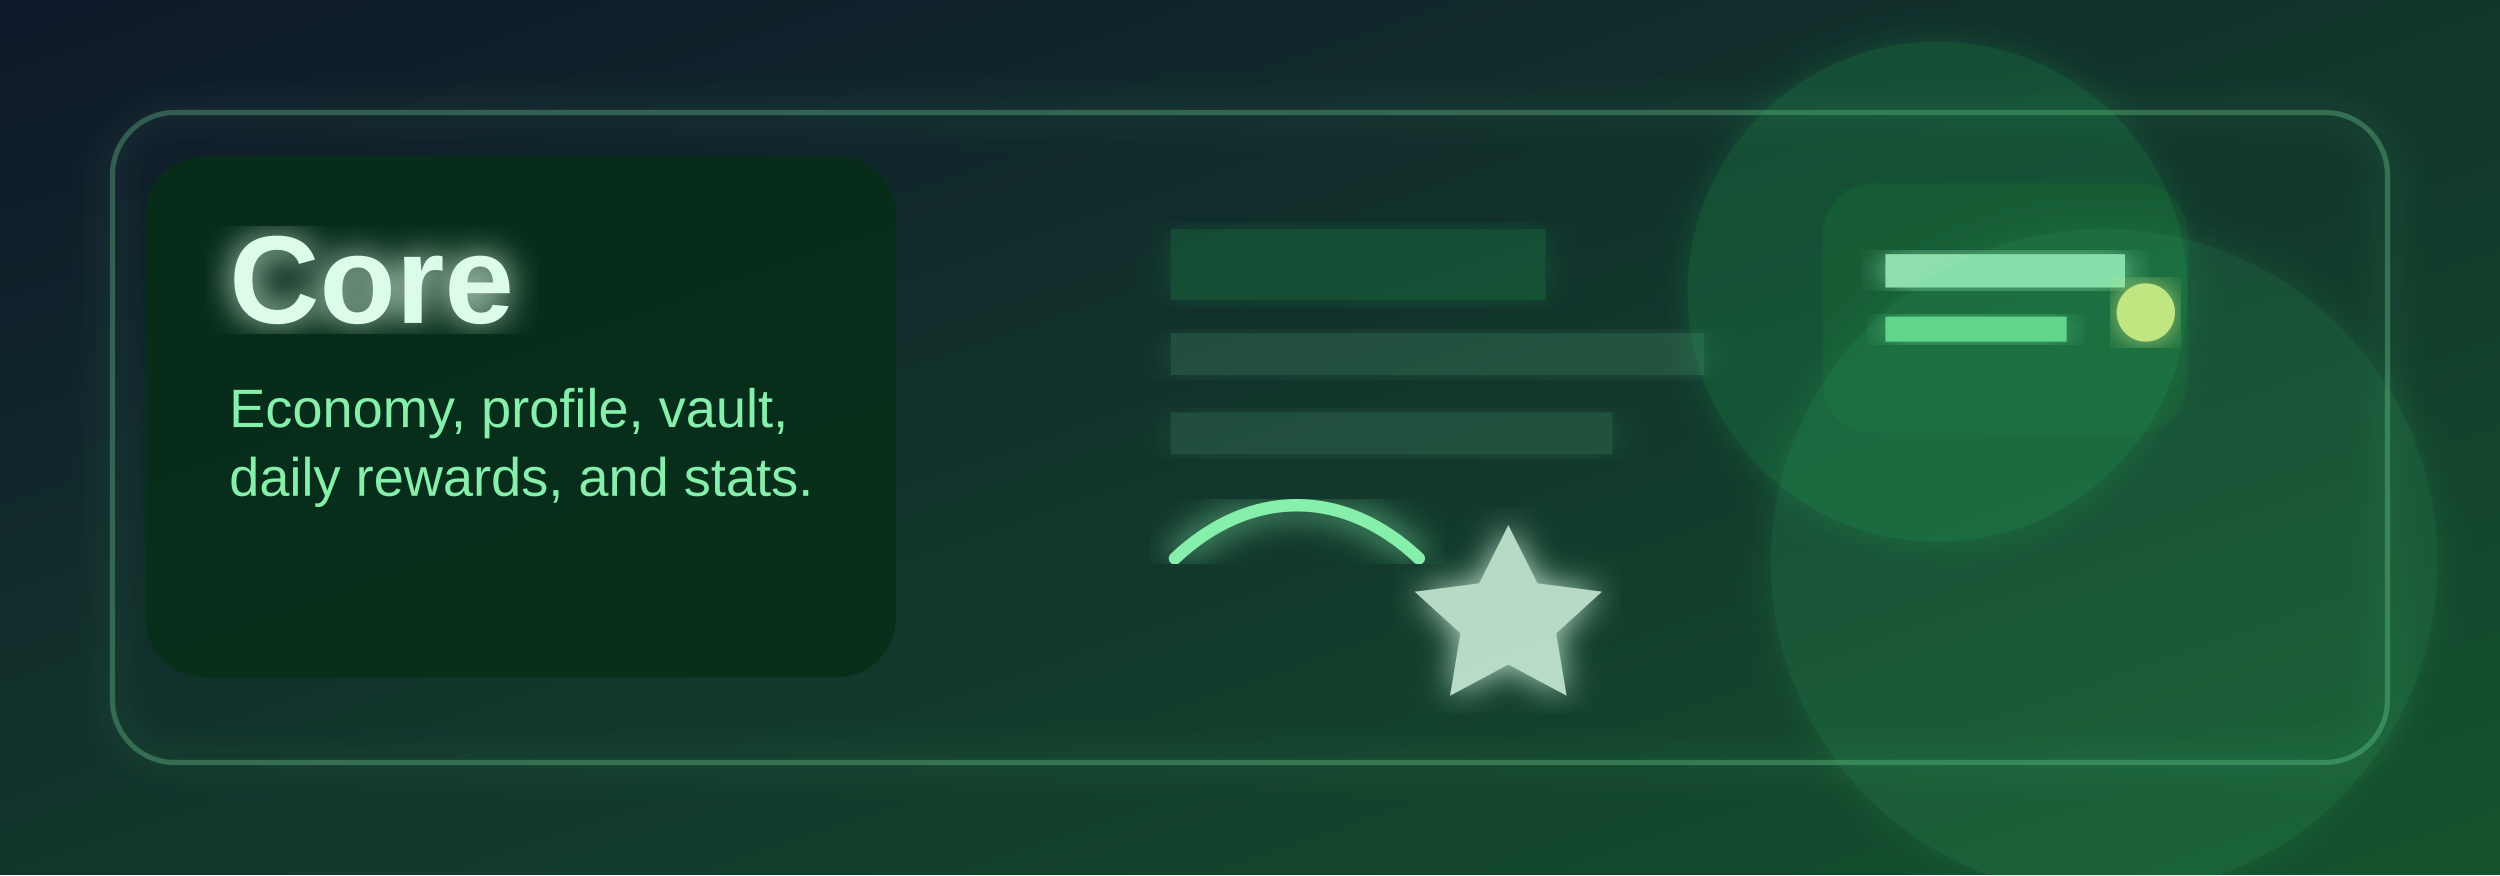
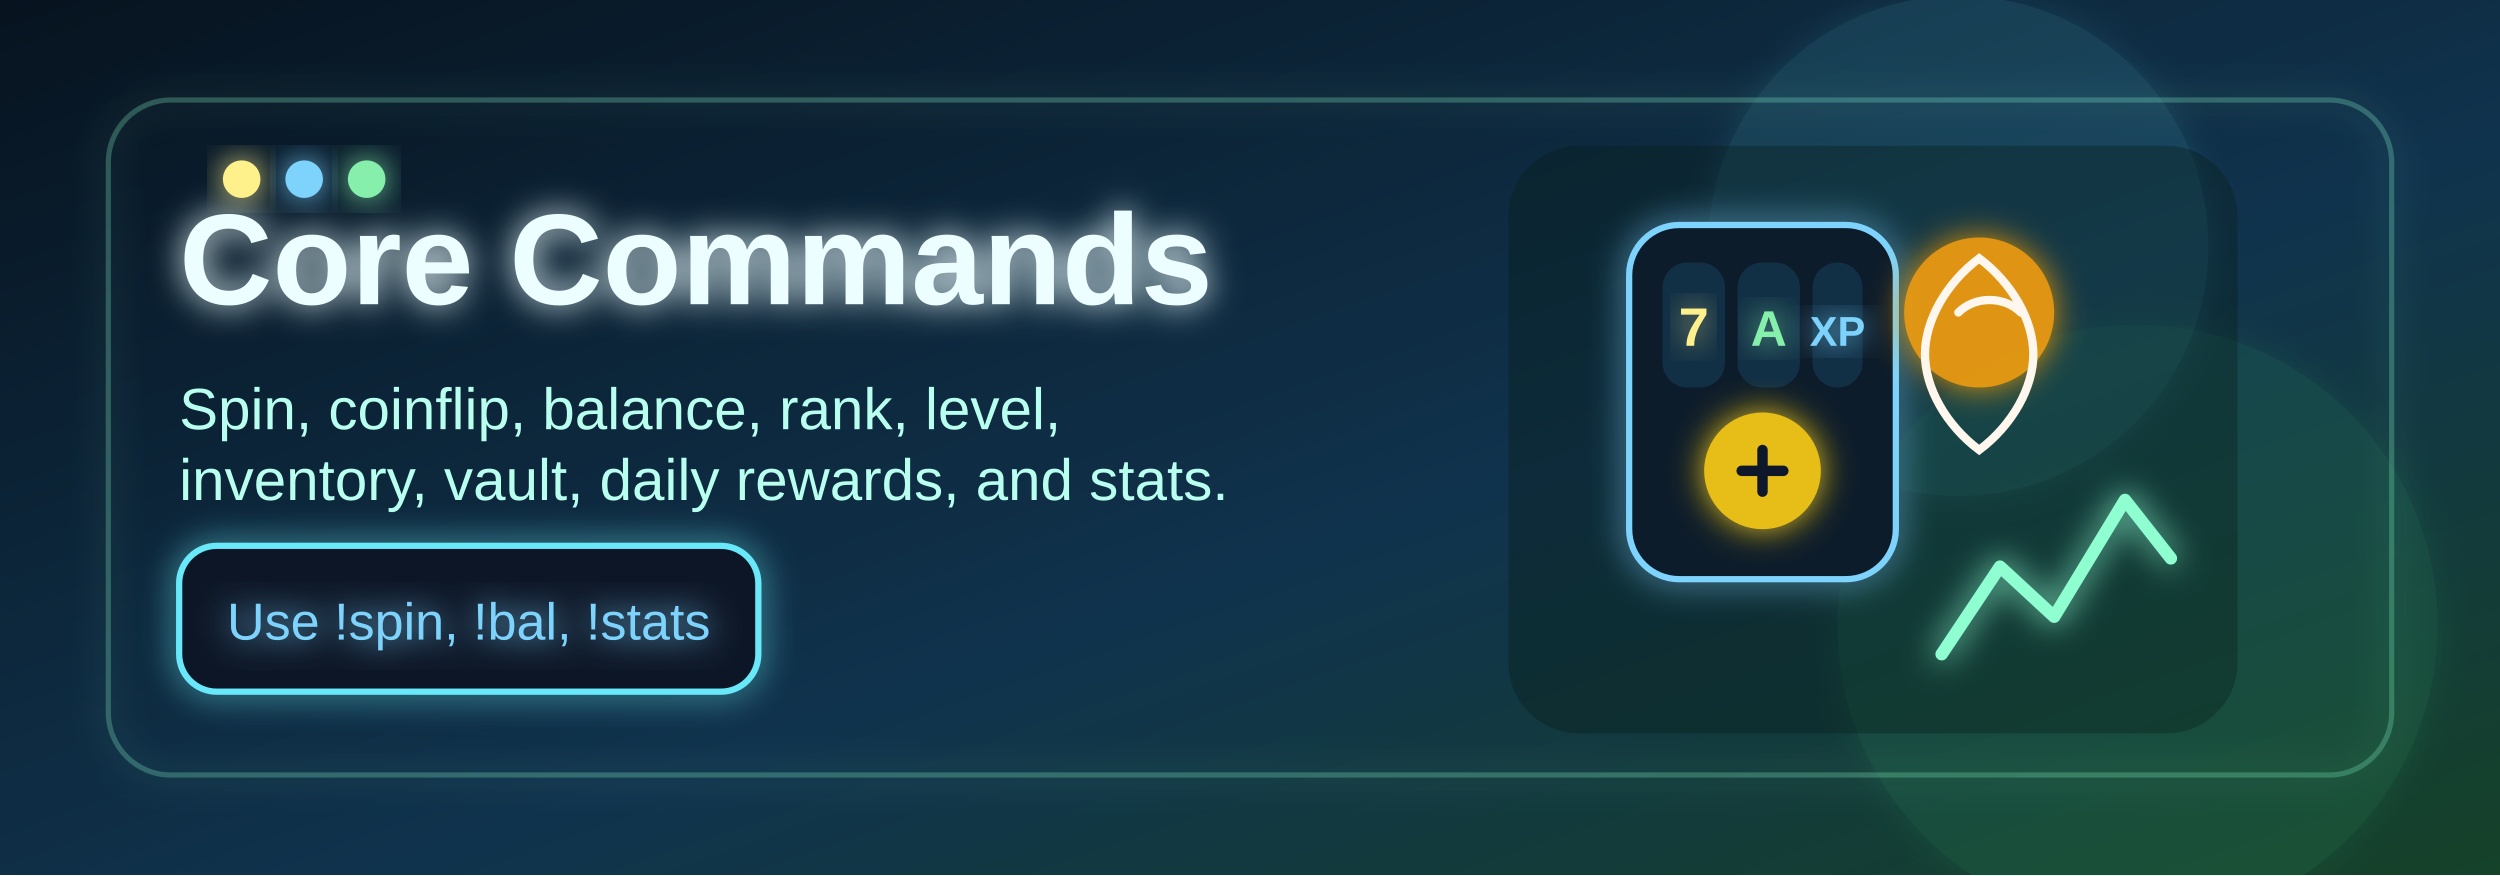
<svg xmlns="http://www.w3.org/2000/svg" width="1200" height="420" viewBox="0 0 1200 420">
  <defs>
-     <linearGradient id="grad" x1="0" y1="0" x2="1" y2="1">
-       <stop offset="0%" stop-color="#0f172a" />
-       <stop offset="100%" stop-color="#14532d" />
+     <linearGradient id="bg" x1="0" y1="0" x2="1" y2="1">
+       <stop offset="0%" stop-color="#07131f" />
+       <stop offset="58%" stop-color="#10334d" />
+       <stop offset="100%" stop-color="#154229" />
    </linearGradient>
-     <filter id="glow">
+     <filter id="glow" x="-40%" y="-40%" width="180%" height="180%">
      <feGaussianBlur stdDeviation="8" result="blur" />
      <feMerge>
        <feMergeNode in="blur" />
        <feMergeNode in="SourceGraphic" />
      </feMerge>
    </filter>
  </defs>
-   <rect width="1200" height="420" fill="url(#grad)" />
-   <rect x="70" y="75" width="360" height="250" rx="28" fill="#052e16" opacity="0.82" />
-   <rect x="54" y="54" width="1092" height="312" rx="30" fill="none" stroke="#86efac" stroke-opacity="0.28" stroke-width="2.5" filter="url(#glow)" />
-   <path d="M562 110h180v34H562z" fill="#22c55e" opacity="0.2" filter="url(#glow)" />
-   <path d="M562 160h256v20H562z" fill="#86efac" opacity="0.16" filter="url(#glow)" />
-   <path d="M562 198h212v20H562z" fill="#86efac" opacity="0.14" filter="url(#glow)" />
-   <path d="M564 268c36-34 81-34 117 0" fill="none" stroke="#86efac" stroke-width="6" stroke-linecap="round" filter="url(#glow)" />
-   <path d="M724 252l14 28 31 4-22 20 5 30-28-15-28 15 5-30-22-20 31-4z" fill="#dcfce7" opacity="0.82" filter="url(#glow)" />
-   <rect x="875" y="88" width="175" height="120" rx="24" fill="#14532d" opacity="0.45" />
-   <path d="M905 122h115v16H905z" fill="#bbf7d0" opacity="0.9" filter="url(#glow)" />
-   <path d="M905 152h87v12H905z" fill="#86efac" opacity="0.86" filter="url(#glow)" />
-   <circle cx="1030" cy="150" r="14" fill="#fef08a" filter="url(#glow)" />
-   <text x="110" y="155" fill="#dcfce7" font-size="60" font-family="Segoe UI, Arial, sans-serif" font-weight="700" filter="url(#glow)">Core</text>
-   <text x="110" y="205" fill="#86efac" font-size="26" font-family="Segoe UI, Arial, sans-serif">Economy, profile, vault,</text>
-   <text x="110" y="238" fill="#86efac" font-size="26" font-family="Segoe UI, Arial, sans-serif">daily rewards, and stats.</text>
-   <circle cx="930" cy="140" r="120" fill="#22c55e" opacity="0.2" filter="url(#glow)" />
-   <circle cx="1010" cy="270" r="160" fill="#4ade80" opacity="0.13" filter="url(#glow)" />
+   <rect width="1200" height="420" fill="url(#bg)" />
+   <rect x="52" y="48" width="1096" height="324" rx="30" fill="none" stroke="#8fffd1" stroke-opacity="0.26" stroke-width="2.5" filter="url(#glow)" />
+   <circle cx="940" cy="118" r="120" fill="#67e8f9" opacity="0.12" filter="url(#glow)" />
+   <circle cx="1026" cy="300" r="144" fill="#4ade80" opacity="0.1" filter="url(#glow)" />
+   <rect x="724" y="70" width="350" height="282" rx="34" fill="#071a14" opacity="0.34" />
+   <rect x="782" y="108" width="128" height="170" rx="24" fill="#0a1a2a" stroke="#7dd3fc" stroke-width="3" filter="url(#glow)" />
+   <rect x="798" y="126" width="30" height="60" rx="12" fill="#112f45" />
+   <rect x="834" y="126" width="30" height="60" rx="12" fill="#112f45" />
+   <rect x="870" y="126" width="24" height="60" rx="12" fill="#112f45" />
+   <text x="813" y="166" text-anchor="middle" fill="#fef08a" font-size="26" font-family="Segoe UI, Arial, sans-serif" font-weight="700" filter="url(#glow)">7</text>
+   <text x="849" y="166" text-anchor="middle" fill="#86efac" font-size="24" font-family="Segoe UI, Arial, sans-serif" font-weight="700" filter="url(#glow)">A</text>
+   <text x="882" y="166" text-anchor="middle" fill="#7dd3fc" font-size="20" font-family="Segoe UI, Arial, sans-serif" font-weight="700" filter="url(#glow)">XP</text>
+   <circle cx="846" cy="226" r="28" fill="#facc15" opacity="0.92" filter="url(#glow)" />
+   <path d="M836 226h20" stroke="#0f172a" stroke-width="5" stroke-linecap="round" />
+   <path d="M846 216v20" stroke="#0f172a" stroke-width="5" stroke-linecap="round" />
+   <circle cx="950" cy="150" r="36" fill="#f59e0b" opacity="0.9" filter="url(#glow)" />
+   <path d="M950 124c16 12 26 30 26 46s-10 34-26 46c-16-12-26-30-26-46s10-34 26-46z" fill="none" stroke="#fff7ed" stroke-width="4" />
+   <path d="M940 150c8-8 22-8 30 0" fill="none" stroke="#fff7ed" stroke-width="4" stroke-linecap="round" />
+   <path d="M930 238h120" stroke="#86efac" stroke-width="4" stroke-linecap="round" filter="url(#glow)" />
+   <path d="M930 262h84" stroke="#67e8f9" stroke-width="4" stroke-linecap="round" filter="url(#glow)" />
+   <path d="M932 314l28-42 26 24 34-56 22 28" fill="none" stroke="#8fffd1" stroke-width="6" stroke-linecap="round" stroke-linejoin="round" filter="url(#glow)" />
+   <text x="86" y="146" fill="#ecfeff" font-size="62" font-family="Segoe UI, Arial, sans-serif" font-weight="700" filter="url(#glow)">Core Commands</text>
+   <text x="86" y="206" fill="#b8fff0" font-size="28" font-family="Segoe UI, Arial, sans-serif">
+     <tspan x="86" dy="0">Spin, coinflip, balance, rank, level,</tspan>
+     <tspan x="86" dy="34">inventory, vault, daily rewards, and stats.</tspan>
+   </text>
+   <rect x="86" y="262" width="278" height="70" rx="18" fill="#081826" stroke="#67e8f9" stroke-width="3" filter="url(#glow)" />
+   <text x="225" y="307" text-anchor="middle" fill="#7dd3fc" font-size="25" font-family="Segoe UI, Arial, sans-serif" filter="url(#glow)">Use !spin, !bal, !stats</text>
+   <circle cx="116" cy="86" r="9" fill="#fef08a" filter="url(#glow)" />
+   <circle cx="146" cy="86" r="9" fill="#7dd3fc" filter="url(#glow)" />
+   <circle cx="176" cy="86" r="9" fill="#86efac" filter="url(#glow)" />
</svg>
